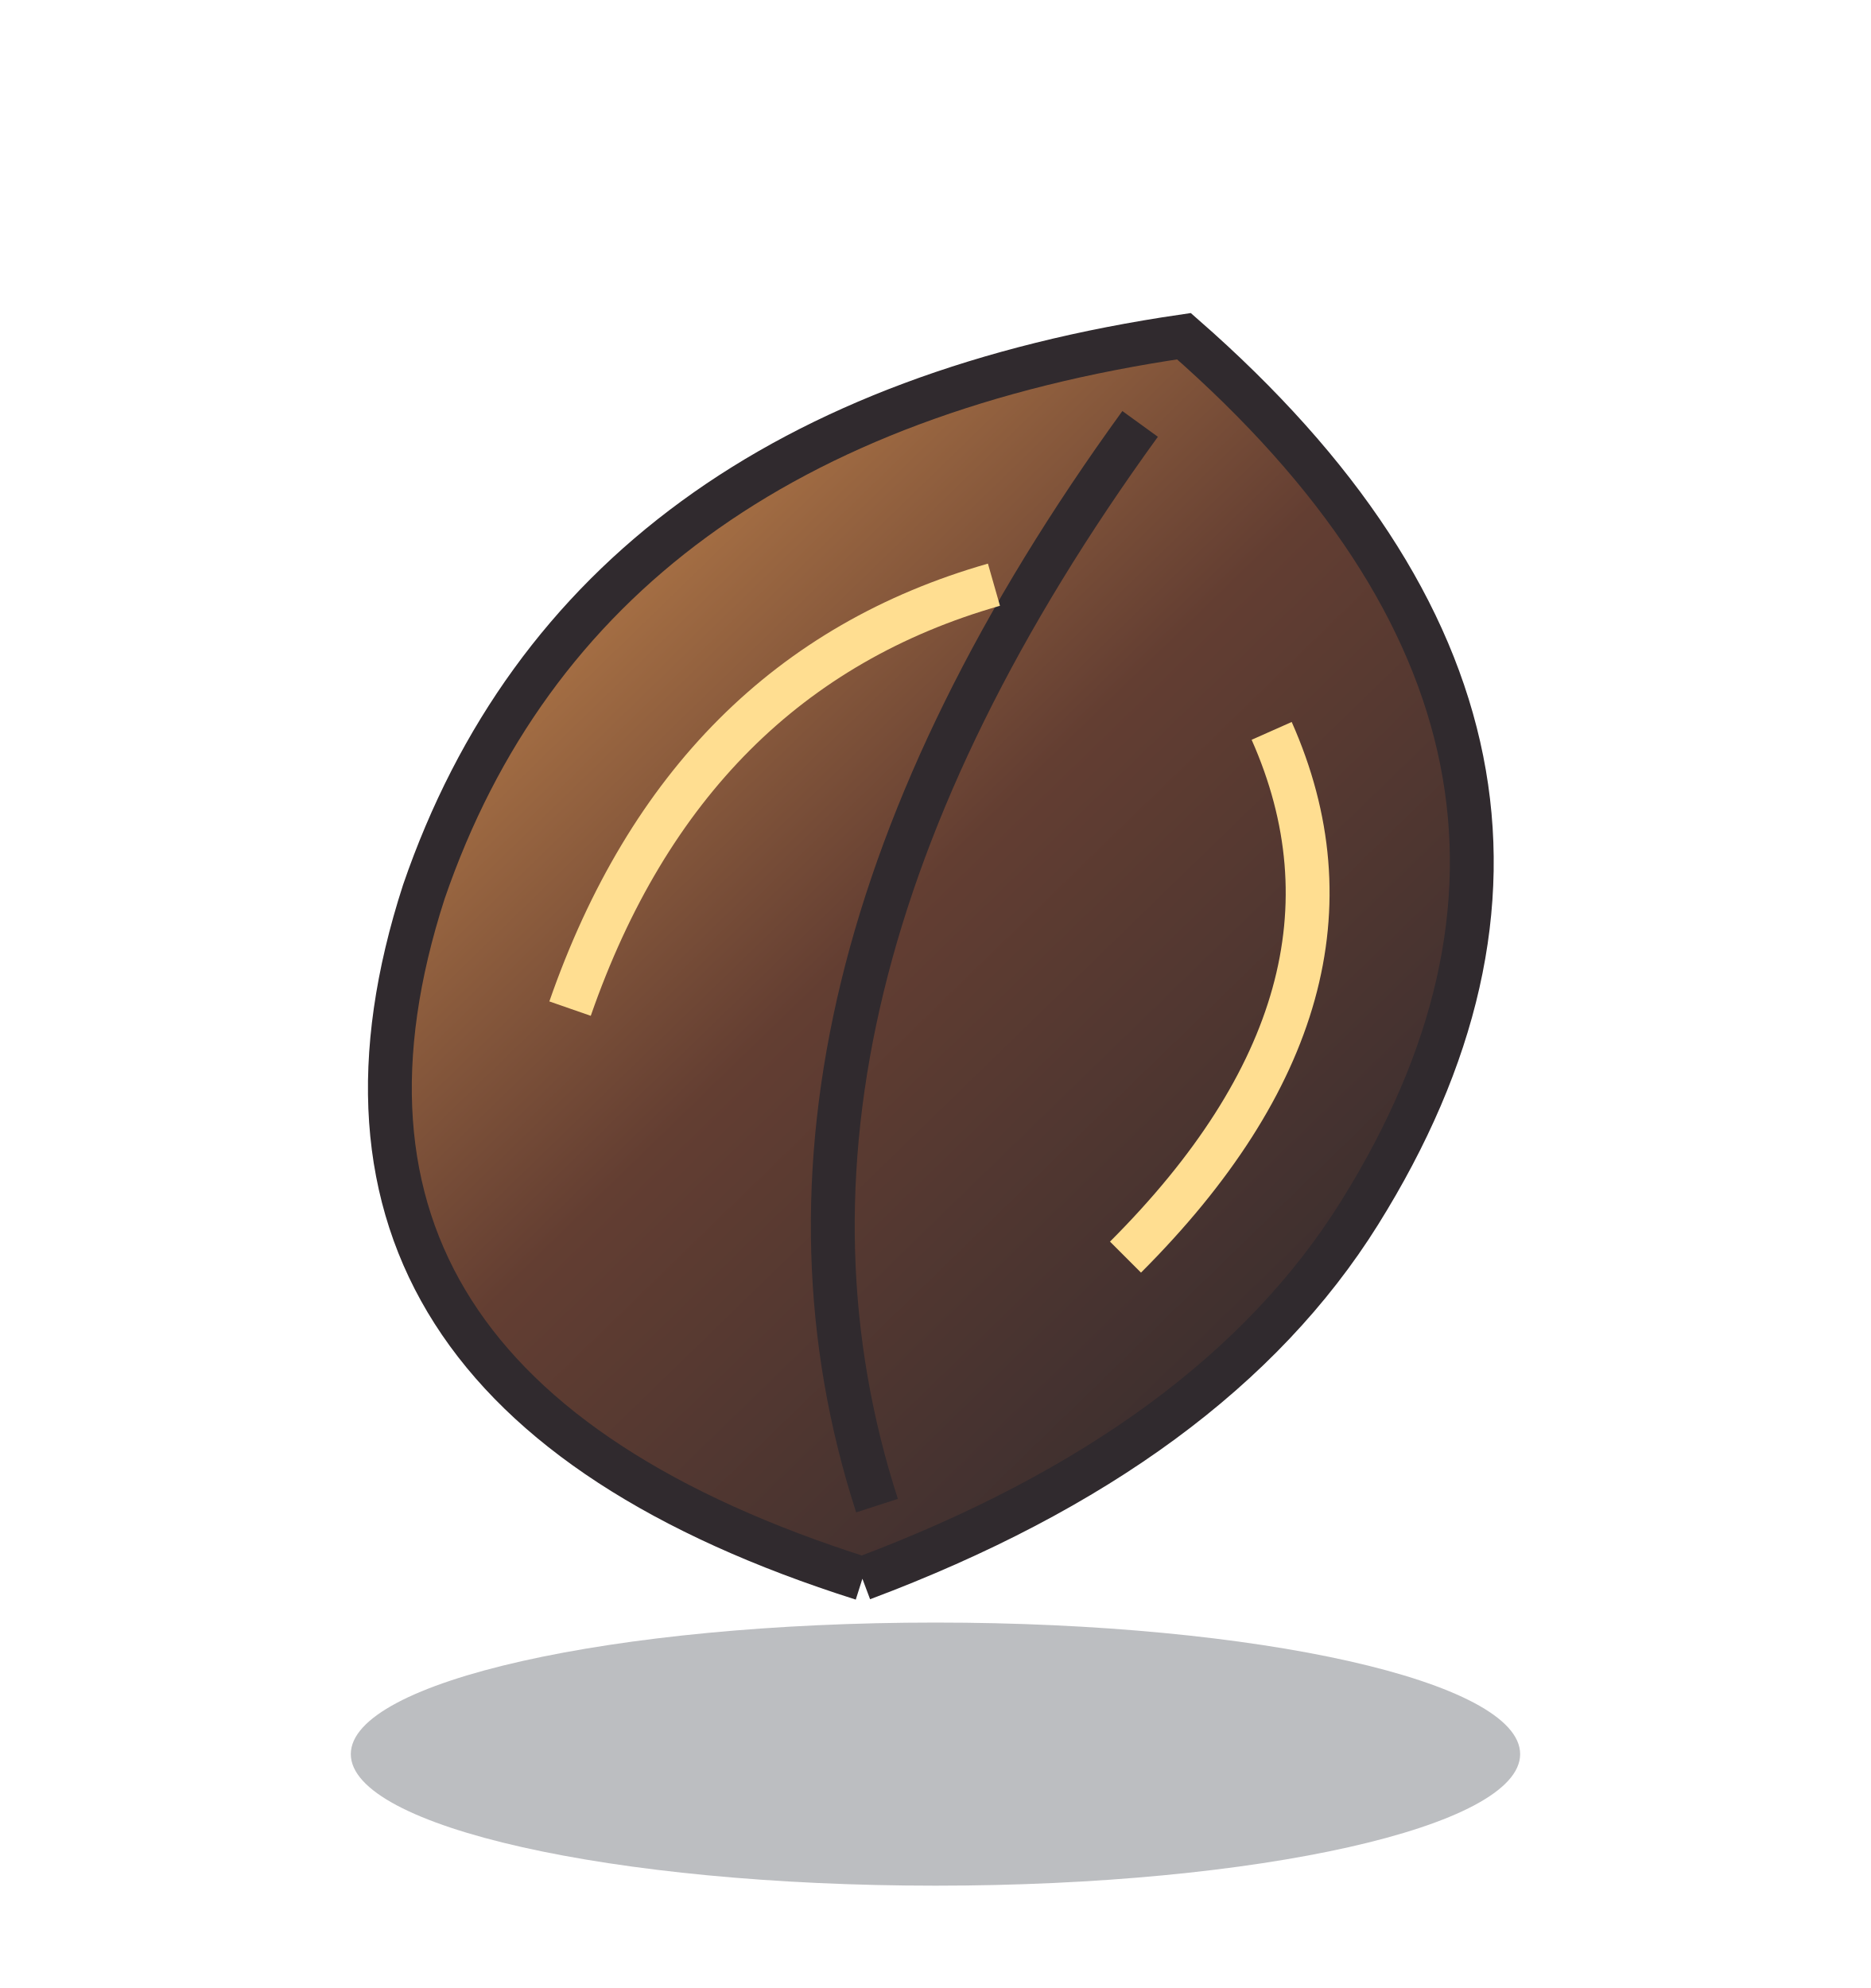
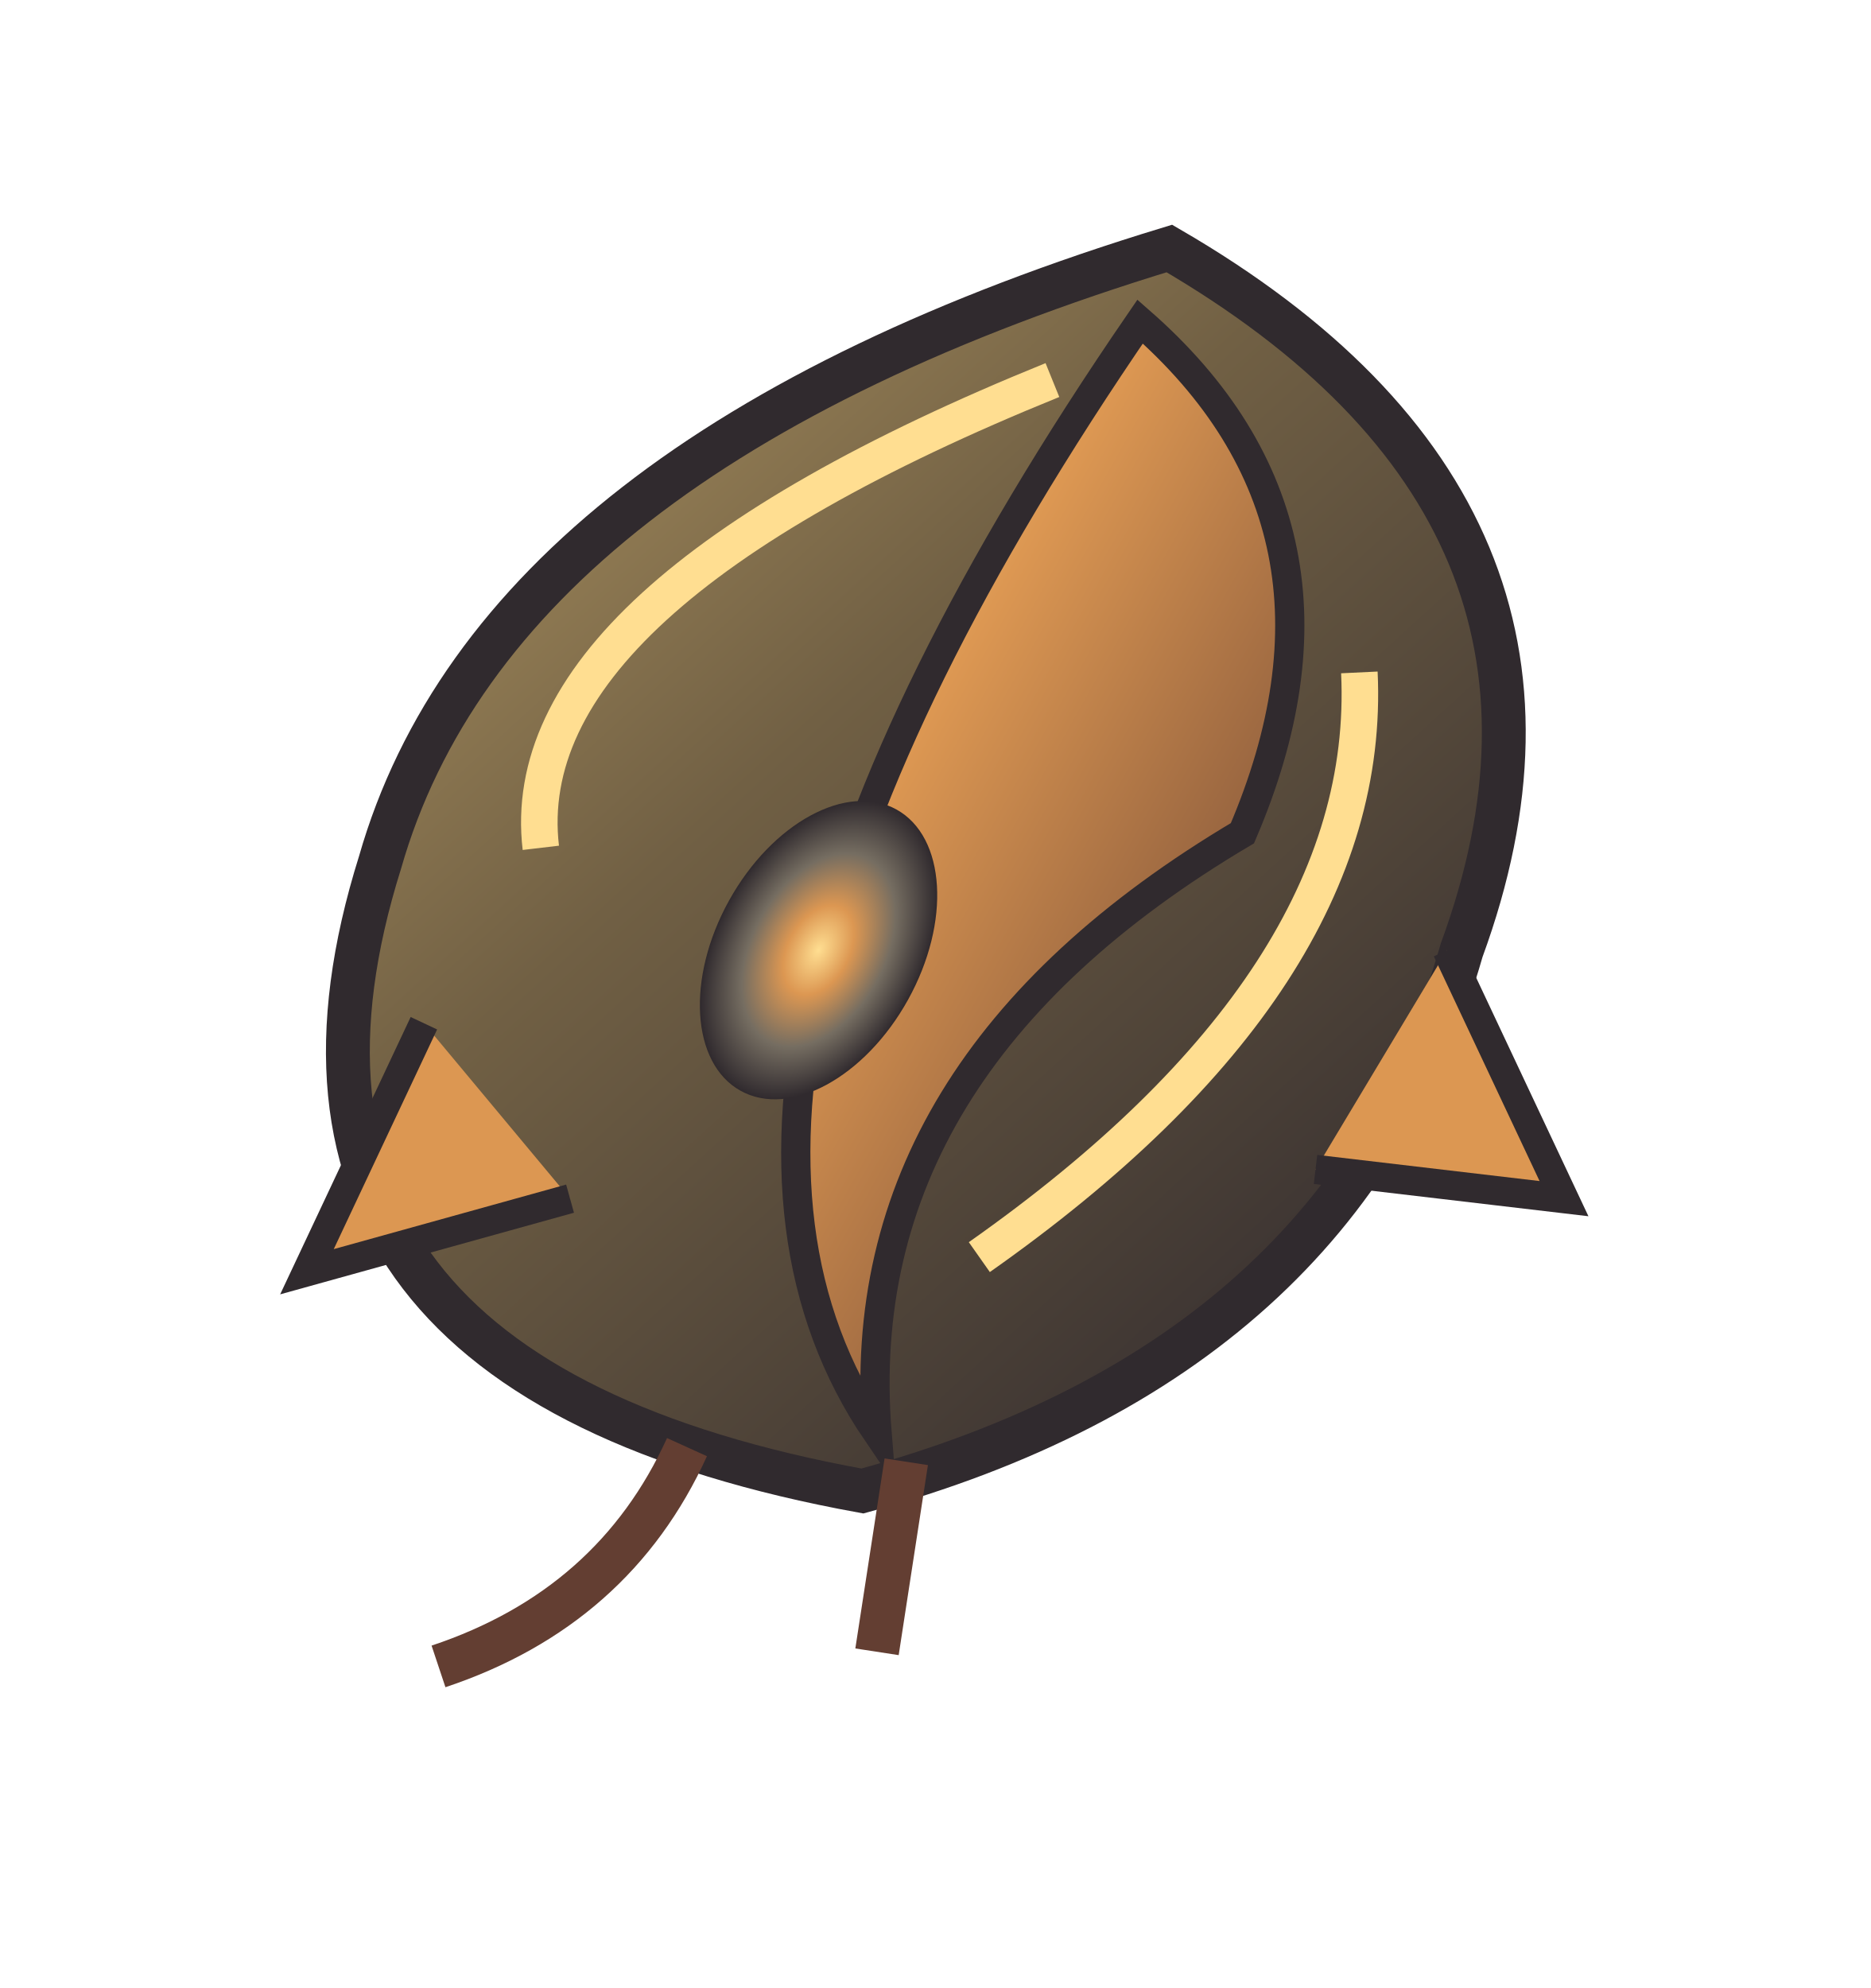
<svg xmlns="http://www.w3.org/2000/svg" viewBox="-64 -116 128 136">
  <defs>
    <linearGradient id="body" x1="0" y1="0" x2=".85" y2="1">
      <stop stop-color="#dc9752" />
      <stop offset=".5" stop-color="#633e32" />
      <stop offset="1" stop-color="#302a2e" />
    </linearGradient>
+     <linearGradient id="wood" x1="0" y1="0" x2=".85" y2="1">
+       <stop stop-color="#b59a64" />
+       <stop offset=".42" stop-color="#716044" />
+       <stop offset="1" stop-color="#302a2e" />
+     </linearGradient>
+     <linearGradient id="leaf" x1="0" y1="0" x2=".8" y2="1">
+       <stop stop-color="#ffde91" />
+       <stop offset=".35" stop-color="#dc9752" />
+       <stop offset="1" stop-color="#633e32" />
+     </linearGradient>
+     <linearGradient id="metal" x1="0" y1="0" x2=".85" y2="1">
+       <stop stop-color="#ece2c5" />
+       <stop offset=".28" stop-color="#a5a49b" />
+       <stop offset=".52" stop-color="#5c626b" />
+       <stop offset=".72" stop-color="#929193" />
+       <stop offset="1" stop-color="#302a2e" />
+     </linearGradient>
+     <linearGradient id="bone" x1="0" y1="0" x2=".8" y2="1">
+       <stop stop-color="#fff1ce" />
+       <stop offset=".38" stop-color="#d2c7ad" />
+       <stop offset=".76" stop-color="#a89b8d" />
+       <stop offset="1" stop-color="#633e32" />
+     </linearGradient>
+     <radialGradient id="core">
+       <stop stop-color="#ffde91" />
+       <stop offset=".3" stop-color="#dc9752" />
+       <stop offset=".65" stop-color="#756d61" />
+       <stop offset="1" stop-color="#302a2e" />
+     </radialGradient>
+     <radialGradient id="void">
+       <stop stop-color="#756d61" />
+       <stop offset=".42" stop-color="#633e32" />
+       <stop offset="1" stop-color="#111621" />
+     </radialGradient>
+     <linearGradient id="spirit" x1="0" y1="0" x2=".35" y2="1">
+       <stop stop-color="#ffde91" />
+       <stop offset=".32" stop-color="#dc9752" />
+       <stop offset=".68" stop-color="#756d61" />
+       <stop offset="1" stop-color="#633e32" stop-opacity=".12" />
+     </linearGradient>
  </defs>
-   <ellipse cx="0" cy="4" rx="40" ry="9" fill="#101421" opacity=".28" />
-   <path d="M-5-8Q-46-21-35-55Q-24-87 17-93Q49-65 29-33Q19-17-5-8" fill="url(#body)" stroke="#302a2e" stroke-width="3" />
-   <path d="M-4-13Q-15-47 14-87" fill="none" stroke="#302a2e" stroke-width="3" />
-   <path d="M-25-47Q-17-70 4-76M13-30Q31-48 23-66" fill="none" stroke="#ffde91" stroke-width="3" />
+   <path d="M-5-14Q-49-22-38-57Q-30-85 16-99Q47-81 36-51Q28-23-5-14Z" fill="url(#wood)" stroke="#302a2e" stroke-width="3" />
+   <path d="M-4-18Q-21-43 14-94Q30-80 21-59Q-6-43-4-18Z" fill="url(#leaf)" stroke="#302a2e" stroke-width="2" />
+   <path d="M-27-58Q-29-75 8-90M3-30Q30-49 29-70" stroke="#ffde91" stroke-width="2.5" fill="none" />
+   <path d="M-25-34L-43-29L-35-46M26-36L43-34L35-51" fill="#dc9752" stroke="#302a2e" stroke-width="2" />
+   <ellipse cx="-8" cy="-51" rx="7" ry="11" transform="rotate(29 -8 -51)" fill="url(#core)" />
+   <path d="M-17-17Q-22-6-34-2M-2-16L-4-3" stroke="#633e32" stroke-width="3" fill="none" />
</svg>
